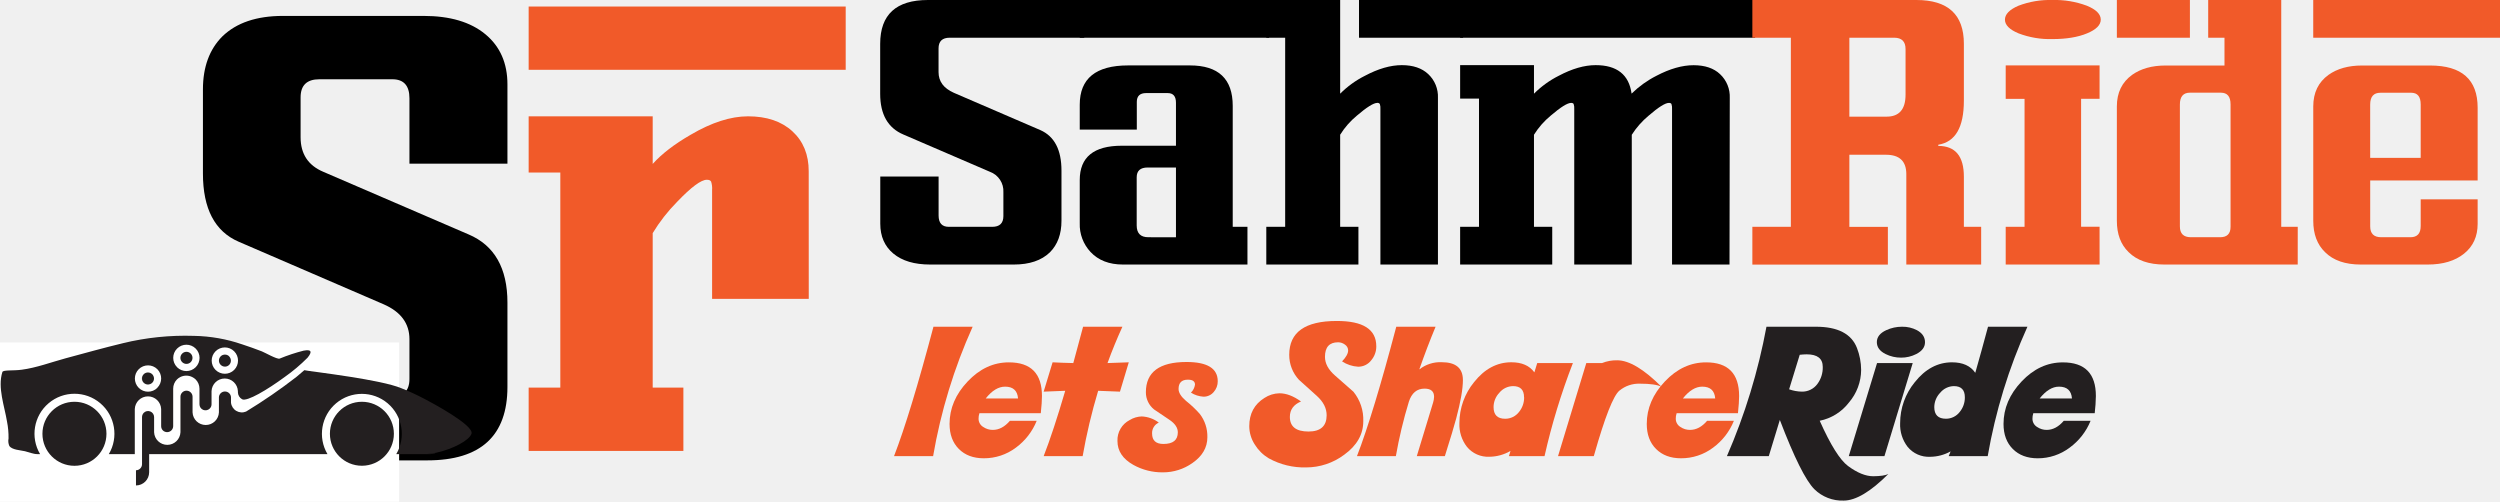
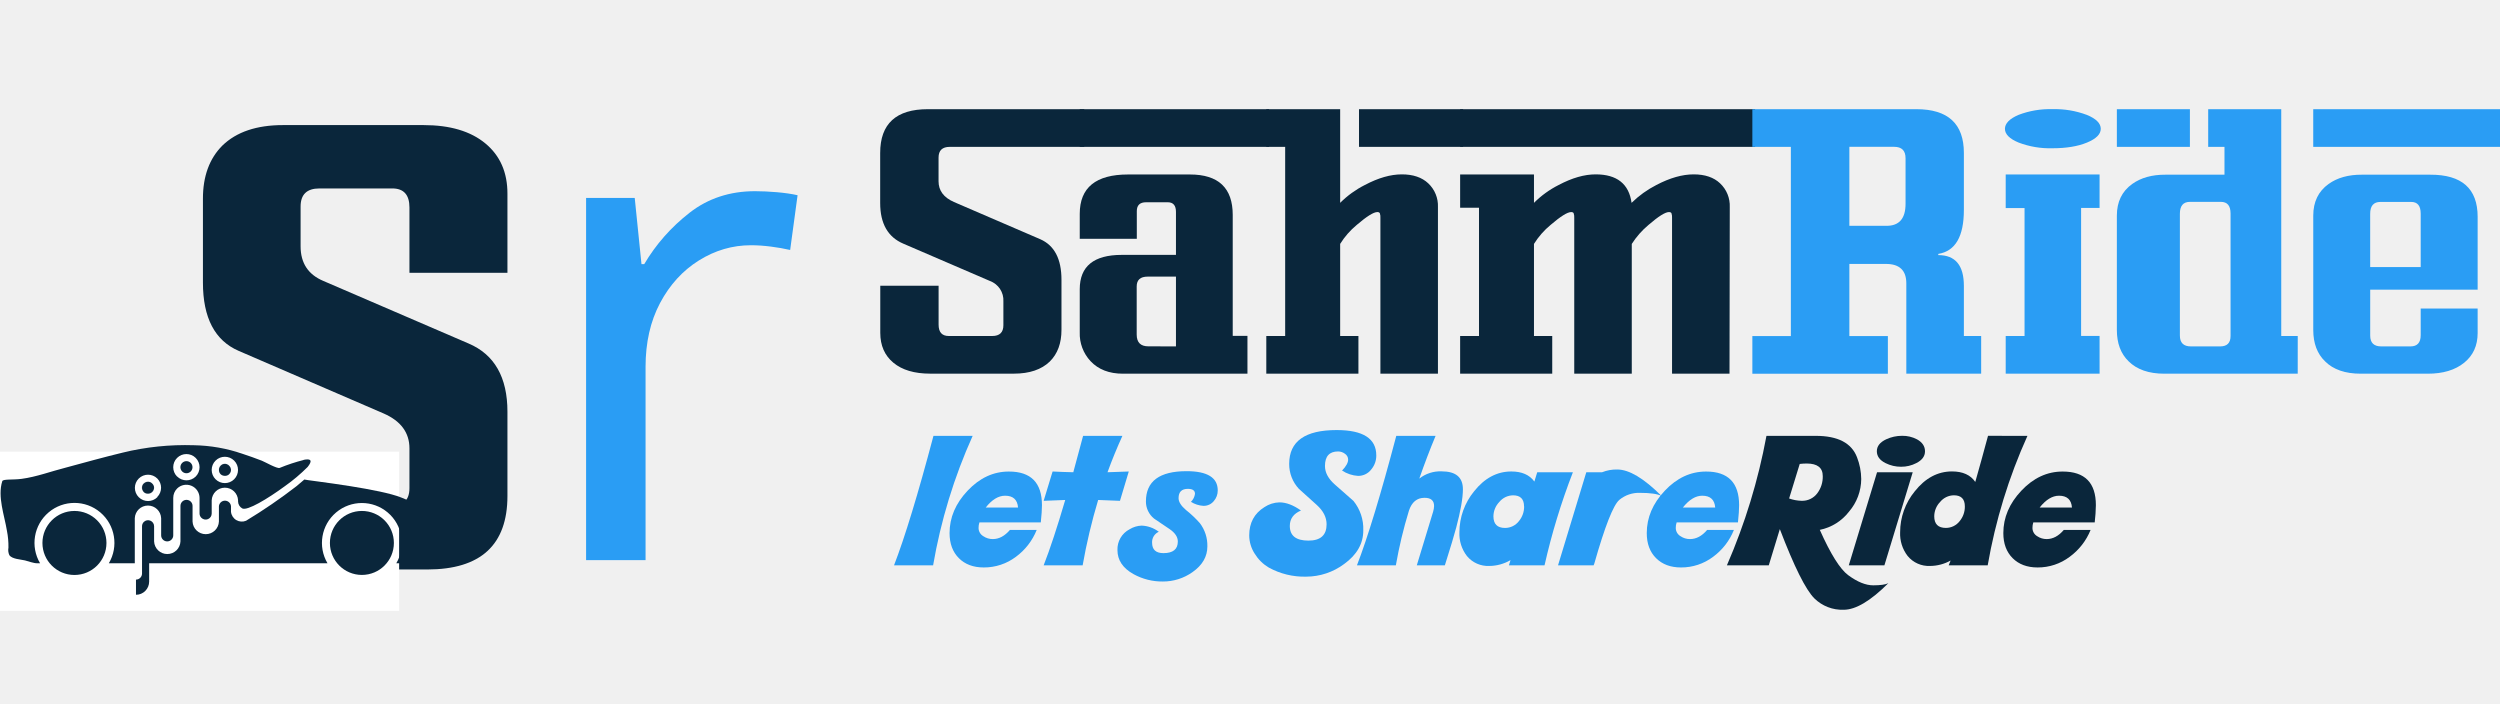
- <svg xmlns="http://www.w3.org/2000/svg" viewBox="0 0 1074.61 215.66">
+ <svg xmlns="http://www.w3.org/2000/svg" viewBox="0 0 1074.61 302.45">
  <defs>
-     <style>.cls-1{fill:#f15a29;}.cls-2,.cls-4{fill:#231f20;}.cls-3{fill:#fff;}.cls-4{fill-rule:evenodd;}</style>
+     <style>.cls-1,.cls-6{fill:#0a263b;}.cls-2,.cls-3{fill:#2a9df4;}.cls-3{font-size:290.43px;font-family:FerroRosso, Ferro Rosso;}.cls-4{fill:#fff;}.cls-5{fill:#231f20;}.cls-6{fill-rule:evenodd;}</style>
  </defs>
  <g id="Layer_2" data-name="Layer 2">
    <g id="Layer_1-2" data-name="Layer 1">
-       <path d="M466.06,0V16.21H408.24q-4.82,0-4.81,4.62V31q0,6,6.6,8.9l37.11,16q9.14,4,9.13,17.46V94.89q0,8.61-5,13.59-5.4,5.22-15.45,5.23h-36q-10.14,0-15.79-4.69t-5.65-12.87V75.89h25.07V92.62q0,4.88,4.39,4.88h18.65q4.81,0,4.81-4.63V82.67a8.85,8.85,0,0,0-5.82-8.84l-37.14-16q-10-4.23-10-17.48V18.82Q378.36,0,398.87,0Z" />
-       <path d="M545.5,0V16.21H464.12V0Zm-9.29,113.71H482.69q-8.87,0-13.93-5.4a17.28,17.28,0,0,1-4.64-12.39V77.38q0-14.74,18.07-14.74h23.29V44.15q0-4.14-3.54-4.14h-9.29q-4,0-4,3.8v11.9H464.12V45q0-16.87,20.77-16.88h26.59q18.4,0,18.4,17.37v52h6.33ZM505.48,102V72H493.33c-3.15,0-4.73,1.4-4.73,4.22V96.91q0,5.06,5,5.06Z" />
-       <path d="M618.09,113.71H593.36V46.85a5.57,5.57,0,0,0-.25-2.15,1.15,1.15,0,0,0-1.1-.47q-2.37,0-8.78,5.49a33.58,33.58,0,0,0-7.17,8.19V97.5h7.85v16.21h-39.6V97.5h8.11V16.21h-8.11V0h31.75V40.27a41.12,41.12,0,0,1,10.63-7.69Q595.3,28,602.56,28t11.35,3.84a13.24,13.24,0,0,1,4.18,10.25ZM628.9,0V16.21H584.16V0Z" />
-       <path d="M754.42,0V16.21H627.63V0Zm-11,113.71H718.72V46.85a5.5,5.5,0,0,0-.26-2.15c-.16-.31-.53-.47-1.09-.47q-2.36,0-8.73,5.5a35.52,35.52,0,0,0-7.23,8.2v55.78H676.68V46.85a5.5,5.5,0,0,0-.26-2.15c-.16-.31-.53-.47-1.09-.47q-2.37,0-8.78,5.49a33.85,33.85,0,0,0-7.18,8.19V97.5h7.85v16.21H627.63V97.5h8.11V42.38h-8.11V28h31.74V40.27A41.2,41.2,0,0,1,670,32.58Q678.62,28,685.88,28q13.75,0,15.45,12.24A43.14,43.14,0,0,1,712,32.58q8.7-4.56,16-4.55t11.35,3.84a13.24,13.24,0,0,1,4.18,10.25Z" />
-       <path class="cls-1" d="M851.59,113.71H819.42V74.88q0-8.37-8.75-8.36H794.94v31h16.55v16.21H753.24V97.5h16.55V16.21H753.24V0h70.49q20.43,0,20.43,18.82V43.3q0,17.14-11,18.91v.51q11,0,11,13.22V97.5h7.43Zm-32.5-73V21.09c0-3.25-1.64-4.88-4.9-4.88H794.94V50.14h16Q819.08,50.14,819.09,40.71Z" />
-       <path class="cls-1" d="M903,8.44q0,3.47-5.91,5.91c-3.93,1.63-8.89,2.45-14.85,2.45a37.94,37.94,0,0,1-14.56-2.45c-3.92-1.63-5.87-3.6-5.87-5.91s2-4.36,5.87-6A37.94,37.94,0,0,1,882.23,0,39.23,39.23,0,0,1,897,2.45C901,4.08,903,6.08,903,8.44Zm-.5,105.27H862.14V97.5h8.1v-55h-8.1V28.11h40.35V42.46h-7.94v55h7.94Z" />
-       <path class="cls-1" d="M987.66,113.71H930.34q-10,0-15.36-5.32-5.07-4.9-5.06-13.51V45.75q0-8.86,6.58-13.59,5.65-4,14.35-4h25.33V16.21h-7V0h31.4V97.5h7.09ZM941.32,0V16.21h-31.4V0Zm17.47,44.84q0-5-4.15-5H941.32c-2.87,0-4.31,1.7-4.31,5.08v52.4q0,4.65,4.73,4.65h12.58q4.47,0,4.47-4.47Z" />
-       <path class="cls-1" d="M1074.61,0V16.21H994.33V0ZM1065,77.58h-46.18V97.33c0,3.1,1.58,4.64,4.73,4.64h12.58c2.92,0,4.39-1.6,4.39-4.81V85.68H1065V96.23q0,8.1-5.83,12.79t-15.62,4.69h-28.78q-10.05,0-15.36-5.32-5.07-4.9-5.07-13.51V45.75q0-8.86,6.58-13.59,5.65-4,14.36-4h29.29q20.43,0,20.43,18.15Zm-24.48-9.71v-23c0-3.33-1.36-5-4.06-5H1023.2q-4.4,0-4.39,5.1V67.87Z" />
-       <path class="cls-1" d="M418.09,140.44a230.28,230.28,0,0,0-17,55.64H384.29q7-18.09,16.95-55.64Z" />
-       <path class="cls-1" d="M447.88,170.22q0,2.7-.5,7.4H421a7.2,7.2,0,0,0-.37,2.42,4.09,4.09,0,0,0,2.06,3.52,7.11,7.11,0,0,0,4.06,1.23q4,0,7.36-3.92h11.51a26.59,26.59,0,0,1-8.95,11.55,22.76,22.76,0,0,1-13.8,4.57q-6.72,0-10.71-4t-4-10.78q0-10,7.77-18.23t17.72-8.22Q447.88,155.74,447.88,170.22Zm-10.28,1.05q-.41-5.07-5.57-5.07-4.3,0-8.32,5.07Z" />
-       <path class="cls-1" d="M485.2,155.74l-3.79,12.61q-4.85-.21-9.37-.37a243.43,243.43,0,0,0-6.67,28.1H448.61q4.15-10.65,9.27-28.1c-3.19.09-6.29.22-9.27.37l3.84-12.61q4.24.22,8.9.32,2-7.31,4.21-15.62h16.9q-3.52,7.71-6.4,15.62C479,156,482,155.86,485.2,155.74Z" />
-       <path class="cls-1" d="M523.44,163.87a6.83,6.83,0,0,1-1.74,4.64,5.6,5.6,0,0,1-4.39,2,11.27,11.27,0,0,1-5.39-1.74,5.91,5.91,0,0,0,1.74-3.43c0-1.43-1-2.14-3.06-2.14q-4,0-4,4,0,2.37,3.2,5.12a46,46,0,0,1,5.94,5.62,15.77,15.77,0,0,1,3.24,10q0,6.63-6.44,11.1a21.83,21.83,0,0,1-12.7,4,25.44,25.44,0,0,1-12.65-3.2q-6.85-3.82-6.86-10.28a9.67,9.67,0,0,1,5.26-9,10.46,10.46,0,0,1,5.16-1.56,13.09,13.09,0,0,1,7.35,2.65,4.87,4.87,0,0,0-2.88,4.71q0,4.47,4.89,4.47,6.17,0,6.17-5,0-2.93-3.56-5.35L496.07,176a9.41,9.41,0,0,1-3.52-7.4q0-13,17.46-13Q523.44,155.6,523.44,163.87Z" />
-       <path class="cls-1" d="M591.59,148.84a9.13,9.13,0,0,1-2.15,6,7,7,0,0,1-5.66,2.79,14,14,0,0,1-6.9-2.29q2.61-2.73,2.61-4.7a3,3,0,0,0-1.37-2.51,4.88,4.88,0,0,0-2.93-1q-5.66,0-5.66,6.26,0,4.25,4.29,8l7.95,7A19,19,0,0,1,586,181.05q0,8.49-8.22,14.43a27.3,27.3,0,0,1-16.31,5.44A31.58,31.58,0,0,1,545.36,197a17.67,17.67,0,0,1-6-5.92,14.56,14.56,0,0,1-2.37-7.88q0-8.08,6.53-12.15a12.12,12.12,0,0,1,6.44-2q4.38,0,9.27,3.52c-3.19,1.34-4.79,3.54-4.79,6.62q0,6.3,8,6.3,7.8,0,7.81-7,0-4.51-4.21-8.31l-7.71-6.94a15.63,15.63,0,0,1-4.16-10.74q0-14.52,20.37-14.53Q591.59,137.92,591.59,148.84Z" />
-       <path class="cls-1" d="M628.82,163.37q0,5.67-2.88,16.49-1.28,4.84-4.88,16.22H609l7-23a9.32,9.32,0,0,0,.43-2.51q0-3.53-4.11-3.52-4.89,0-6.71,5.57A194.66,194.66,0,0,0,600,196.08H583.28q7-18.09,16.9-55.64h16.9q-3.74,9-7,18.36a14.5,14.5,0,0,1,9.64-3.11Q628.82,155.69,628.82,163.37Z" />
-       <path class="cls-1" d="M676.1,156.06a282.7,282.7,0,0,0-12.19,40H648.6l.69-2.24a18.27,18.27,0,0,1-9.09,2.51,11.74,11.74,0,0,1-9.64-4.25,15.56,15.56,0,0,1-3.24-10.23,27.79,27.79,0,0,1,6.3-17.59q6.76-8.53,16-8.54,6.81,0,9.92,4.34l1.23-4Zm-21,14.69c0-3.18-1.57-4.78-4.71-4.78a7.73,7.73,0,0,0-5.89,2.83A9,9,0,0,0,642,175q0,5,5,5a7.45,7.45,0,0,0,5.94-2.92A9.7,9.7,0,0,0,655.14,170.75Z" />
-       <path class="cls-1" d="M714.2,166.25c-1.76-.89-4.87-1.33-9.31-1.33a13.16,13.16,0,0,0-8.81,3q-3.93,3.33-10.78,27.41h0l-.22.73H669.71l12.15-40h6.76a16.58,16.58,0,0,1,6.53-1.19Q702.79,154.87,714.2,166.25Z" />
-       <path class="cls-1" d="M747.55,170.22q0,2.7-.5,7.4H720.69a7.2,7.2,0,0,0-.37,2.42,4.09,4.09,0,0,0,2.06,3.52,7.11,7.11,0,0,0,4.06,1.23c2.68,0,5.14-1.31,7.36-3.92h11.51a26.59,26.59,0,0,1-8.95,11.55,22.72,22.72,0,0,1-13.8,4.57q-6.7,0-10.71-4t-4-10.78q0-10,7.77-18.23t17.72-8.22Q747.54,155.74,747.55,170.22Zm-10.28,1.05q-.4-5.07-5.57-5.07-4.29,0-8.32,5.07Z" />
-       <path class="cls-2" d="M811.69,203.75q-11.43,11.42-19.19,11.42a17.06,17.06,0,0,1-12.61-4.89q-5.61-5.61-14.84-29.78l-4.75,15.58h-18a256.76,256.76,0,0,0,17-55.64h21.24q14.16,0,17.68,9.18A26.38,26.38,0,0,1,800,159a21.7,21.7,0,0,1-5.23,14,21.05,21.05,0,0,1-12.58,7.86q6.95,15.57,12.19,19.46,5.94,4.38,10.79,4.39Q809.86,204.67,811.69,203.75ZM783.5,157.7q0-5.38-6.9-5.39a26.92,26.92,0,0,0-3,.19l-4.56,14.84a17.27,17.27,0,0,0,5.39,1,8.08,8.08,0,0,0,6.76-3.29A11.72,11.72,0,0,0,783.5,157.7Z" />
-       <path class="cls-2" d="M822.17,156.06l-12.15,40H794.69l12.15-40Zm5.28-8.95q0,3.15-3.75,5.07a14.12,14.12,0,0,1-6.53,1.55,14.76,14.76,0,0,1-6.67-1.55q-3.75-1.87-3.75-5.12t4-5.12a16,16,0,0,1,6.86-1.5,13.28,13.28,0,0,1,6.39,1.5Q827.46,143.82,827.45,147.11Z" />
-       <path class="cls-2" d="M871.48,140.44a230.59,230.59,0,0,0-17.08,55.64H837.63l.83-2.06a18.33,18.33,0,0,1-8.82,2.33A11.75,11.75,0,0,1,820,192.1a15.56,15.56,0,0,1-3.24-10.23,27.79,27.79,0,0,1,6.3-17.59q6.77-8.53,16-8.54,6.93,0,10,4.52,2.6-9.09,5.48-19.82Zm-26.9,30.31c0-3.18-1.57-4.78-4.71-4.78A7.75,7.75,0,0,0,834,168.8a9,9,0,0,0-2.56,6.19q0,5,5,5a7.43,7.43,0,0,0,5.94-2.92A9.7,9.7,0,0,0,844.58,170.75Z" />
-       <path class="cls-2" d="M900.9,170.22a72.15,72.15,0,0,1-.5,7.4H874a7.47,7.47,0,0,0-.36,2.42,4.08,4.08,0,0,0,2.05,3.52,7.14,7.14,0,0,0,4.07,1.23q4,0,7.35-3.92h11.52a26.62,26.62,0,0,1-9,11.55A22.71,22.71,0,0,1,875.92,197q-6.72,0-10.72-4t-4-10.78q0-10,7.76-18.23t17.73-8.22Q900.91,155.74,900.9,170.22Zm-10.28,1.05q-.4-5.07-5.57-5.07-4.29,0-8.31,5.07Z" />
-       <path d="M70.78,197.86V170.63h97.14q8.09,0,8.08-7.76V145.8q0-10.16-11.09-15l-62.34-26.91Q87.23,97.26,87.23,74.59V38.45q0-14.46,8.37-22.82,9.08-8.79,26-8.79H182.1q17,0,26.52,7.87t9.5,21.63v34H176V42.26q0-8.19-7.37-8.19H137.29q-8.08,0-8.08,7.78V59q0,10.75,9.78,14.86l62.4,26.89q16.73,7.08,16.73,29.35v36.17q0,31.62-34.46,31.62Z" />
-       <path class="cls-1" d="M363.52,2.82V30H227.24V2.82ZM347.64,128.46H306.09V81.68a9.45,9.45,0,0,0-.43-3.63c-.28-.52-.9-.78-1.84-.78q-3.69,0-12.76,9.48a72.78,72.78,0,0,0-10.5,13.45v66.41h13.19v27.22H227.24V166.61h13.61V74.15H227.24V50h53.32V70.46q5.82-6.48,16.31-12.53Q310.34,50,321.54,50q12.06,0,19.08,6.45t7,17.23Z" />
-       <rect class="cls-3" y="147.22" width="171.56" height="68.44" />
-       <path class="cls-2" d="M183.17,195.2a20.35,20.35,0,0,1-2.21,0Z" />
-       <path class="cls-4" d="M183.17,195.2h.75a8.18,8.18,0,0,0,3.82-.66A30.33,30.33,0,0,1,183.17,195.2Zm-27.62-22.5a13.75,13.75,0,1,0,13.76,13.75A13.75,13.75,0,0,0,155.55,172.7Z" />
-       <path class="cls-4" d="M202.68,186.42c-.89,2.84-8,6.6-14.94,8.12a30.33,30.33,0,0,1-4.57.66H170.33v0a17.17,17.17,0,1,0-29.57,0v0H64.11a2.12,2.12,0,0,0,0,.44V203a5.68,5.68,0,0,1-5.66,5.67v-6.53a2.57,2.57,0,0,0,1.83-.76,2.6,2.6,0,0,0,.77-1.84V179.27a2.63,2.63,0,0,1,.76-1.84,2.6,2.6,0,0,1,4.43,1.84v6.52a5.67,5.67,0,0,0,11.33,0V170.53a2.63,2.63,0,0,1,.76-1.84,2.59,2.59,0,0,1,3.67,0,2.64,2.64,0,0,1,.77,1.84v6.72a5.67,5.67,0,0,0,11.33,0v-6.53a2.6,2.6,0,0,1,5.19,0v2.35a4.69,4.69,0,0,0,6.48,3.84A229.64,229.64,0,0,0,127.43,162c1.21-1,2.35-1.94,3.39-2.88.35.18,9.79,1.28,19.9,2.88,8.43,1.35,17.33,3,21.84,4.89a103.06,103.06,0,0,1,9.71,4.47h0l.12.06.22.12C185.42,173,203.82,182.78,202.68,186.42Z" />
-       <path class="cls-4" d="M98.49,153.19a2.59,2.59,0,1,0,0,3.66A2.58,2.58,0,0,0,98.49,153.19ZM82,152a2.6,2.6,0,1,0,0,3.67A2.58,2.58,0,0,0,82,152Zm-16.53,8.85a2.59,2.59,0,1,0,0,3.66A2.57,2.57,0,0,0,65.43,160.87ZM82,152a2.6,2.6,0,1,0,0,3.67A2.58,2.58,0,0,0,82,152Zm16.53,1.17a2.59,2.59,0,1,0,0,3.66A2.58,2.58,0,0,0,98.49,153.19ZM82,152a2.6,2.6,0,1,0,0,3.67A2.58,2.58,0,0,0,82,152Zm16.53,1.17a2.59,2.59,0,1,0,0,3.66A2.58,2.58,0,0,0,98.49,153.19Zm-33.06,7.68a2.59,2.59,0,1,0,0,3.66A2.57,2.57,0,0,0,65.43,160.87Zm65.09-10.14a76.37,76.37,0,0,0-10.35,3.43c-1.09.43-6.41-2.63-7.66-3.11-2.78-1.07-5.59-2.08-8.41-3a67.26,67.26,0,0,0-20.77-3.66,114,114,0,0,0-30.59,3.16c-8.23,2-16.42,4.28-24.61,6.49-6.13,1.66-12.5,4.07-18.83,4.9-3.71.51-8,0-8.32,1-2.12,6.65.93,14.7,2,21.32a34,34,0,0,1,.65,7.24A5.36,5.36,0,0,0,4,191.66c1.1,1.73,4.87,1.86,6.74,2.3,1.6.38,3.6,1.24,5.26,1.24h1.23a17.18,17.18,0,1,1,29.55,0H57.94V175.81a5.67,5.67,0,0,1,11.33,0v7.39A2.6,2.6,0,0,0,70,185a2.61,2.61,0,0,0,3.67,0,2.61,2.61,0,0,0,.77-1.83V167.07a5.66,5.66,0,0,1,1.65-4l0,0a5.59,5.59,0,0,1,1.42-1,5.68,5.68,0,0,1,5.11,0,5.58,5.58,0,0,1,1.45,1,5.64,5.64,0,0,1,1.67,4v6.71a2.59,2.59,0,0,0,4.42,1.84,2.56,2.56,0,0,0,.77-1.84v-5.65a5.67,5.67,0,0,1,11.33,0v.49a3.49,3.49,0,0,0,1.82,3c2.08,1.13,10.84-4.09,18.28-9.56a74,74,0,0,0,9.81-8.27C134.37,151.12,133.81,150.11,130.52,150.73Zm-62.92,16a5.66,5.66,0,1,1,0-8A5.65,5.65,0,0,1,67.6,166.7ZM92.65,151a5.66,5.66,0,1,1,0,8A5.65,5.65,0,0,1,92.65,151Zm-16.53,6.84a5.66,5.66,0,1,1,8,0A5.67,5.67,0,0,1,76.12,157.86Zm22.37-1a2.59,2.59,0,1,0-3.67,0A2.57,2.57,0,0,0,98.49,156.85ZM78.29,152A2.6,2.6,0,1,0,82,152,2.6,2.6,0,0,0,78.29,152Zm-16.52,8.85a2.59,2.59,0,1,0,3.66,0A2.57,2.57,0,0,0,61.77,160.87ZM82,152a2.6,2.6,0,1,0,0,3.67A2.58,2.58,0,0,0,82,152Zm16.53,1.17a2.59,2.59,0,1,0,0,3.66A2.58,2.58,0,0,0,98.49,153.19Zm-33.06,7.68a2.59,2.59,0,1,0,0,3.66A2.57,2.57,0,0,0,65.43,160.87ZM32,172.7a13.76,13.76,0,1,0,13.76,13.75A13.75,13.75,0,0,0,32,172.7Zm33.4-11.83a2.59,2.59,0,1,0,0,3.66A2.57,2.57,0,0,0,65.43,160.87Z" />
+       <path class="cls-1" d="M466.06,46.93v16.2H408.24c-3.21,0-4.81,1.55-4.81,4.62V77.92q0,6,6.6,8.9l37.11,16q9.14,4,9.13,17.47v21.51q0,8.61-5,13.58-5.4,5.23-15.45,5.23h-36q-10.14,0-15.79-4.68t-5.65-12.87V122.82h25.07v16.73q0,4.88,4.39,4.88h18.65q4.81,0,4.81-4.64V129.6a8.84,8.84,0,0,0-5.82-8.84l-37.14-16q-10-4.22-10-17.47V65.75q0-18.82,20.51-18.82Z" />
+       <path class="cls-1" d="M545.5,46.93v16.2H464.12V46.93Zm-9.29,113.7H482.69q-8.87,0-13.93-5.39a17.29,17.29,0,0,1-4.64-12.39V124.31q0-14.75,18.07-14.75h23.29V91.08q0-4.14-3.54-4.14h-9.29q-4,0-4,3.8v11.9H464.12V91.92Q464.12,75,484.89,75h26.59q18.4,0,18.4,17.37v52h6.33ZM505.48,148.9v-30H493.33q-4.72,0-4.73,4.22v20.69q0,5.06,5,5.06Z" />
+       <path class="cls-1" d="M618.09,160.63H593.36V93.78a5.53,5.53,0,0,0-.25-2.15,1.15,1.15,0,0,0-1.1-.47q-2.37,0-8.78,5.49a33.4,33.4,0,0,0-7.17,8.19v39.59h7.85v16.2h-39.6v-16.2h8.11V63.13h-8.11V46.93h31.75V87.19a41.35,41.35,0,0,1,10.63-7.68q8.61-4.56,15.87-4.56t11.35,3.84a13.26,13.26,0,0,1,4.18,10.26ZM628.9,46.93v16.2H584.16V46.93Z" />
+       <path class="cls-1" d="M754.42,46.93v16.2H627.63V46.93Zm-11,113.7H718.72V93.78a5.47,5.47,0,0,0-.26-2.15c-.16-.31-.53-.47-1.09-.47q-2.36,0-8.73,5.49a35.73,35.73,0,0,0-7.23,8.2v55.78H676.68V93.78a5.47,5.47,0,0,0-.26-2.15c-.16-.31-.53-.47-1.09-.47q-2.37,0-8.78,5.49a33.66,33.66,0,0,0-7.18,8.19v39.59h7.85v16.2H627.63v-16.2h8.11V89.3h-8.11V75h31.74V87.19A41.42,41.42,0,0,1,670,79.51q8.61-4.56,15.87-4.56,13.75,0,15.45,12.24A43.39,43.39,0,0,1,712,79.51q8.7-4.56,16-4.56t11.35,3.84a13.26,13.26,0,0,1,4.18,10.26Z" />
+       <path class="cls-2" d="M851.59,160.63H819.42V121.8q0-8.35-8.75-8.35H794.94v31h16.55v16.2H753.24v-16.2h16.55V63.13H753.24V46.93h70.49q20.43,0,20.43,18.82V90.23q0,17.14-11,18.91v.51q11,0,11,13.22v21.56h7.43Zm-32.5-73V68c0-3.26-1.64-4.89-4.9-4.89H794.94V97.07h16Q819.08,97.07,819.09,87.64Z" />
+       <path class="cls-2" d="M903,55.37q0,3.47-5.91,5.91c-3.93,1.63-8.89,2.45-14.85,2.45a37.94,37.94,0,0,1-14.56-2.45c-3.92-1.63-5.87-3.6-5.87-5.91s2-4.36,5.87-6a37.75,37.75,0,0,1,14.56-2.45A39,39,0,0,1,897,49.38Q903,51.83,903,55.37Zm-.5,105.26H862.14v-16.2h8.1v-55h-8.1V75h40.35V89.39h-7.94v55h7.94Z" />
+       <path class="cls-2" d="M987.66,160.63H930.34q-10,0-15.36-5.31-5.07-4.9-5.06-13.51V92.68q0-8.87,6.58-13.59,5.65-4.05,14.35-4h25.33V63.13h-7V46.93h31.4v97.5h7.09ZM941.32,46.93v16.2h-31.4V46.93Zm17.47,44.84q0-5-4.15-5H941.32q-4.3,0-4.31,5.08v52.39q0,4.66,4.73,4.66h12.58q4.47,0,4.47-4.47Z" />
+       <path class="cls-2" d="M1074.61,46.93v16.2H994.33V46.93ZM1065,124.5h-46.18v19.76q0,4.63,4.73,4.64h12.58c2.92,0,4.39-1.6,4.39-4.81V132.61H1065v10.55q0,8.1-5.83,12.79t-15.62,4.68h-28.78q-10.05,0-15.36-5.31-5.07-4.9-5.07-13.51V92.68q0-8.87,6.58-13.59,5.65-4.05,14.36-4h29.29Q1065,75,1065,93.19Zm-24.48-9.7v-23c0-3.33-1.36-5-4.06-5H1023.2q-4.4,0-4.39,5.1V114.8Z" />
+       <path class="cls-2" d="M418.09,187.36a230.5,230.5,0,0,0-17,55.65H384.29q7-18.1,16.95-55.65Z" />
+       <path class="cls-2" d="M447.88,217.15c0,1.8-.17,4.26-.5,7.4H421a7.2,7.2,0,0,0-.37,2.42,4.11,4.11,0,0,0,2.06,3.52,7.11,7.11,0,0,0,4.06,1.23q4,0,7.36-3.93h11.51a26.62,26.62,0,0,1-8.95,11.56,22.76,22.76,0,0,1-13.8,4.57q-6.72,0-10.71-4t-4-10.78q0-10,7.77-18.23t17.72-8.22Q447.88,202.67,447.88,217.15Zm-10.28,1q-.41-5.07-5.57-5.07-4.3,0-8.32,5.07Z" />
+       <path class="cls-2" d="M485.2,202.67l-3.79,12.61q-4.85-.21-9.37-.37a243.43,243.43,0,0,0-6.67,28.1H448.61q4.15-10.65,9.27-28.1c-3.19.09-6.29.21-9.27.37l3.84-12.61q4.24.22,8.9.32,2-7.31,4.21-15.63h16.9q-3.52,7.72-6.4,15.63C479,202.9,482,202.79,485.2,202.67Z" />
+       <path class="cls-2" d="M523.44,210.8a6.83,6.83,0,0,1-1.74,4.64,5.59,5.59,0,0,1-4.39,2,11.24,11.24,0,0,1-5.39-1.73,5.91,5.91,0,0,0,1.74-3.43c0-1.43-1-2.15-3.06-2.15q-4,0-4,4c0,1.58,1.07,3.29,3.2,5.11a46.7,46.7,0,0,1,5.94,5.62,15.81,15.81,0,0,1,3.24,10q0,6.61-6.44,11.1a21.83,21.83,0,0,1-12.7,4,25.44,25.44,0,0,1-12.65-3.2q-6.85-3.84-6.86-10.28a9.68,9.68,0,0,1,5.26-9,10.54,10.54,0,0,1,5.16-1.55,13,13,0,0,1,7.35,2.65,4.85,4.85,0,0,0-2.88,4.7q0,4.48,4.89,4.48,6.17,0,6.17-5,0-2.92-3.56-5.35l-6.63-4.48a9.38,9.38,0,0,1-3.52-7.4q0-13,17.46-13Q523.44,202.53,523.44,210.8Z" />
+       <path class="cls-2" d="M591.59,195.77a9.17,9.17,0,0,1-2.15,6,7,7,0,0,1-5.66,2.79,14,14,0,0,1-6.9-2.29q2.61-2.73,2.61-4.7a3,3,0,0,0-1.37-2.52,4.94,4.94,0,0,0-2.93-1q-5.66,0-5.66,6.26,0,4.24,4.29,8l7.95,7A19,19,0,0,1,586,228q0,8.49-8.22,14.43a27.36,27.36,0,0,1-16.31,5.44,31.58,31.58,0,0,1-16.13-3.93,17.67,17.67,0,0,1-6-5.92,14.58,14.58,0,0,1-2.37-7.88q0-8.09,6.53-12.15a12.12,12.12,0,0,1,6.44-2.05q4.38,0,9.27,3.51-4.79,2-4.79,6.63,0,6.3,8,6.3,7.8,0,7.81-7,0-4.51-4.21-8.31l-7.71-6.95a15.59,15.59,0,0,1-4.16-10.73q0-14.53,20.37-14.53Q591.59,184.85,591.59,195.77Z" />
+       <path class="cls-2" d="M628.82,210.3q0,5.65-2.88,16.49-1.28,4.85-4.88,16.22H609l7-23a9.32,9.32,0,0,0,.43-2.51q0-3.53-4.11-3.52-4.89,0-6.71,5.57A193.71,193.71,0,0,0,600,243H583.28q7-18.1,16.9-55.65h16.9q-3.74,9-7,18.37a14.5,14.5,0,0,1,9.64-3.11Q628.82,202.62,628.82,210.3Z" />
+       <path class="cls-2" d="M676.1,203a282.7,282.7,0,0,0-12.19,40H648.6l.69-2.24a18.27,18.27,0,0,1-9.09,2.51,11.77,11.77,0,0,1-9.64-4.25,15.56,15.56,0,0,1-3.24-10.23,27.77,27.77,0,0,1,6.3-17.59q6.76-8.53,16-8.54,6.81,0,9.92,4.34l1.23-4Zm-21,14.69q0-4.78-4.71-4.78a7.75,7.75,0,0,0-5.89,2.82,9,9,0,0,0-2.56,6.2q0,5,5,5A7.48,7.48,0,0,0,652.9,224,9.7,9.7,0,0,0,655.14,217.68Z" />
+       <path class="cls-2" d="M714.2,213.18c-1.76-.89-4.87-1.33-9.31-1.33a13.15,13.15,0,0,0-8.81,3q-3.93,3.34-10.78,27.41h0L685,243H669.71l12.15-40h6.76a16.58,16.58,0,0,1,6.53-1.19Q702.79,201.8,714.2,213.18Z" />
+       <path class="cls-2" d="M747.55,217.15c0,1.8-.17,4.26-.5,7.4H720.69a7.2,7.2,0,0,0-.37,2.42,4.11,4.11,0,0,0,2.06,3.52,7.11,7.11,0,0,0,4.06,1.23c2.68,0,5.14-1.31,7.36-3.93h11.51a26.62,26.62,0,0,1-8.95,11.56,22.72,22.72,0,0,1-13.8,4.57q-6.7,0-10.71-4t-4-10.78q0-10,7.77-18.23t17.72-8.22Q747.54,202.67,747.55,217.15Zm-10.28,1q-.4-5.07-5.57-5.07-4.29,0-8.32,5.07Z" />
+       <path class="cls-1" d="M811.69,250.68Q800.26,262.1,792.5,262.1a17.06,17.06,0,0,1-12.61-4.89q-5.61-5.61-14.84-29.78L760.3,243h-18a256.67,256.67,0,0,0,17-55.65h21.24q14.16,0,17.68,9.19a26.34,26.34,0,0,1,1.82,9.36,21.7,21.7,0,0,1-5.23,14,21.14,21.14,0,0,1-12.58,7.86q6.95,15.57,12.19,19.46,5.94,4.38,10.79,4.38Q809.86,251.59,811.69,250.68ZM783.5,204.63q0-5.38-6.9-5.39a26.78,26.78,0,0,0-3,.18l-4.56,14.85a17.27,17.27,0,0,0,5.39,1,8.08,8.08,0,0,0,6.76-3.29A11.72,11.72,0,0,0,783.5,204.63Z" />
+       <path class="cls-1" d="M822.17,203,810,243H794.69l12.15-40Zm5.28-9q0,3.16-3.75,5.07a14,14,0,0,1-6.53,1.56,14.64,14.64,0,0,1-6.67-1.56c-2.5-1.24-3.75-2.95-3.75-5.11s1.34-3.87,4-5.12a16,16,0,0,1,6.86-1.51,13.29,13.29,0,0,1,6.39,1.51Q827.46,190.75,827.45,194Z" />
+       <path class="cls-1" d="M871.48,187.36A230.81,230.81,0,0,0,854.4,243H837.63l.83-2.06a18.33,18.33,0,0,1-8.82,2.33A11.78,11.78,0,0,1,820,239a15.56,15.56,0,0,1-3.24-10.23,27.77,27.77,0,0,1,6.3-17.59q6.77-8.53,16-8.54,6.93,0,10,4.52,2.6-9.09,5.48-19.83Zm-26.9,30.32q0-4.78-4.71-4.78a7.77,7.77,0,0,0-5.89,2.82,9,9,0,0,0-2.56,6.2q0,5,5,5a7.46,7.46,0,0,0,5.94-2.92A9.7,9.7,0,0,0,844.58,217.68Z" />
+       <path class="cls-1" d="M900.9,217.15a72.33,72.33,0,0,1-.5,7.4H874a7.47,7.47,0,0,0-.36,2.42,4.1,4.1,0,0,0,2.05,3.52,7.14,7.14,0,0,0,4.07,1.23q4,0,7.35-3.93h11.52a26.64,26.64,0,0,1-9,11.56,22.71,22.71,0,0,1-13.79,4.57q-6.72,0-10.72-4t-4-10.78q0-10,7.76-18.23t17.73-8.22Q900.91,202.67,900.9,217.15Zm-10.28,1q-.4-5.07-5.57-5.07-4.29,0-8.31,5.07Z" />
+       <path class="cls-1" d="M70.78,244.79V217.56h97.14q8.09,0,8.08-7.76V192.73q0-10.15-11.09-15l-62.34-26.92q-15.34-6.66-15.34-29.33V85.37q0-14.45,8.37-22.81,9.08-8.79,26-8.79H182.1q17,0,26.52,7.87t9.5,21.63v34H176V89.19Q176,81,168.63,81H137.29q-8.08,0-8.08,7.78V105.9q0,10.75,9.78,14.86l62.4,26.88q16.73,7.1,16.73,29.36v36.16q0,31.62-34.46,31.63Z" />
+       <text class="cls-3" transform="translate(227.24 240.76)">r</text>
+       <rect class="cls-4" y="194.15" width="171.56" height="68.44" />
+       <path class="cls-5" d="M183.17,242.12a18.1,18.1,0,0,1-2.21,0Z" />
+       <path class="cls-6" d="M183.17,242.12h.75a8.33,8.33,0,0,0,3.82-.65A29.05,29.05,0,0,1,183.17,242.12Zm-27.62-22.49a13.75,13.75,0,1,0,13.76,13.75A13.74,13.74,0,0,0,155.55,219.63Z" />
+       <path class="cls-6" d="M202.68,233.35c-.89,2.84-8,6.6-14.94,8.12a29.05,29.05,0,0,1-4.57.65H170.34a17.17,17.17,0,1,0-29.57,0H64.11a2.22,2.22,0,0,0,0,.45V250a5.65,5.65,0,0,1-1.66,4,5.56,5.56,0,0,1-4,1.66v-6.52a2.61,2.61,0,0,0,2.6-2.6V226.2a2.61,2.61,0,0,1,.76-1.84,2.6,2.6,0,0,1,4.43,1.84v6.52a5.67,5.67,0,0,0,11.33,0V217.46a2.6,2.6,0,0,1,5.2,0v6.72a5.67,5.67,0,0,0,11.33,0v-6.53a2.6,2.6,0,0,1,5.19,0V220a4.69,4.69,0,0,0,6.48,3.84A229.64,229.64,0,0,0,127.43,209c1.21-1,2.35-1.94,3.39-2.88.35.18,9.79,1.27,19.9,2.88,8.43,1.35,17.33,3.05,21.84,4.89a100.56,100.56,0,0,1,9.71,4.47h0l.12.06.22.12C185.42,220,203.82,229.71,202.68,233.35Z" />
+       <path class="cls-6" d="M98.49,200.12a2.59,2.59,0,1,0,0,3.66A2.57,2.57,0,0,0,98.49,200.12ZM82,199a2.6,2.6,0,1,0,0,3.67A2.58,2.58,0,0,0,82,199Zm-16.53,8.84a2.59,2.59,0,1,0,0,3.67A2.59,2.59,0,0,0,65.43,207.79ZM82,199a2.6,2.6,0,1,0,0,3.67A2.58,2.58,0,0,0,82,199Zm16.53,1.17a2.59,2.59,0,1,0,0,3.66A2.57,2.57,0,0,0,98.49,200.12ZM82,199a2.6,2.6,0,1,0,0,3.67A2.58,2.58,0,0,0,82,199Zm16.53,1.17a2.59,2.59,0,1,0,0,3.66A2.57,2.57,0,0,0,98.49,200.12Zm-33.06,7.67a2.59,2.59,0,1,0,0,3.67A2.59,2.59,0,0,0,65.43,207.79Zm65.09-10.13a76,76,0,0,0-10.35,3.42c-1.09.43-6.41-2.62-7.66-3.1-2.78-1.07-5.59-2.08-8.41-3a67.54,67.54,0,0,0-20.77-3.65,114,114,0,0,0-30.59,3.16c-8.23,2-16.42,4.27-24.61,6.49C22,202.59,15.63,205,9.3,205.83c-3.71.51-8,0-8.32,1-2.12,6.64.93,14.69,2,21.32a34,34,0,0,1,.65,7.24A5.37,5.37,0,0,0,4,238.59c1.1,1.73,4.87,1.86,6.74,2.3,1.6.38,3.6,1.23,5.26,1.23h1.23a17.18,17.18,0,1,1,29.55,0H57.94V222.74a5.67,5.67,0,0,1,11.33,0v7.38a2.6,2.6,0,0,0,5.2,0V214a5.65,5.65,0,0,1,1.65-4l0,0a5.67,5.67,0,0,1,9.65,4v6.71a2.63,2.63,0,0,0,.76,1.84A2.6,2.6,0,0,0,91,220.71v-5.65a5.67,5.67,0,0,1,11.33,0v.49a3.49,3.49,0,0,0,1.82,3c2.08,1.13,10.84-4.1,18.28-9.56a74.78,74.78,0,0,0,9.81-8.27C134.37,198.05,133.81,197,130.52,197.66Zm-62.92,16a5.66,5.66,0,1,1,0-8A5.65,5.65,0,0,1,67.6,213.63ZM92.65,198a5.66,5.66,0,1,1,0,8A5.65,5.65,0,0,1,92.65,198Zm-16.53,6.84a5.66,5.66,0,1,1,8,0A5.67,5.67,0,0,1,76.12,204.79Zm22.37-1a2.6,2.6,0,1,0-3.67,0A2.57,2.57,0,0,0,98.49,203.78ZM78.29,199A2.6,2.6,0,1,0,82,199,2.6,2.6,0,0,0,78.29,199Zm-16.52,8.84a2.59,2.59,0,1,0,3.66,0A2.58,2.58,0,0,0,61.77,207.79ZM82,199a2.6,2.6,0,1,0,0,3.67A2.58,2.58,0,0,0,82,199Zm16.53,1.17a2.59,2.59,0,1,0,0,3.66A2.57,2.57,0,0,0,98.49,200.12Zm-33.06,7.67a2.59,2.59,0,1,0,0,3.67A2.59,2.59,0,0,0,65.43,207.79ZM32,219.63a13.76,13.76,0,1,0,13.76,13.75A13.74,13.74,0,0,0,32,219.63Zm33.4-11.84a2.59,2.59,0,1,0,0,3.67A2.59,2.59,0,0,0,65.43,207.79Z" />
+       <text />
    </g>
  </g>
</svg>
